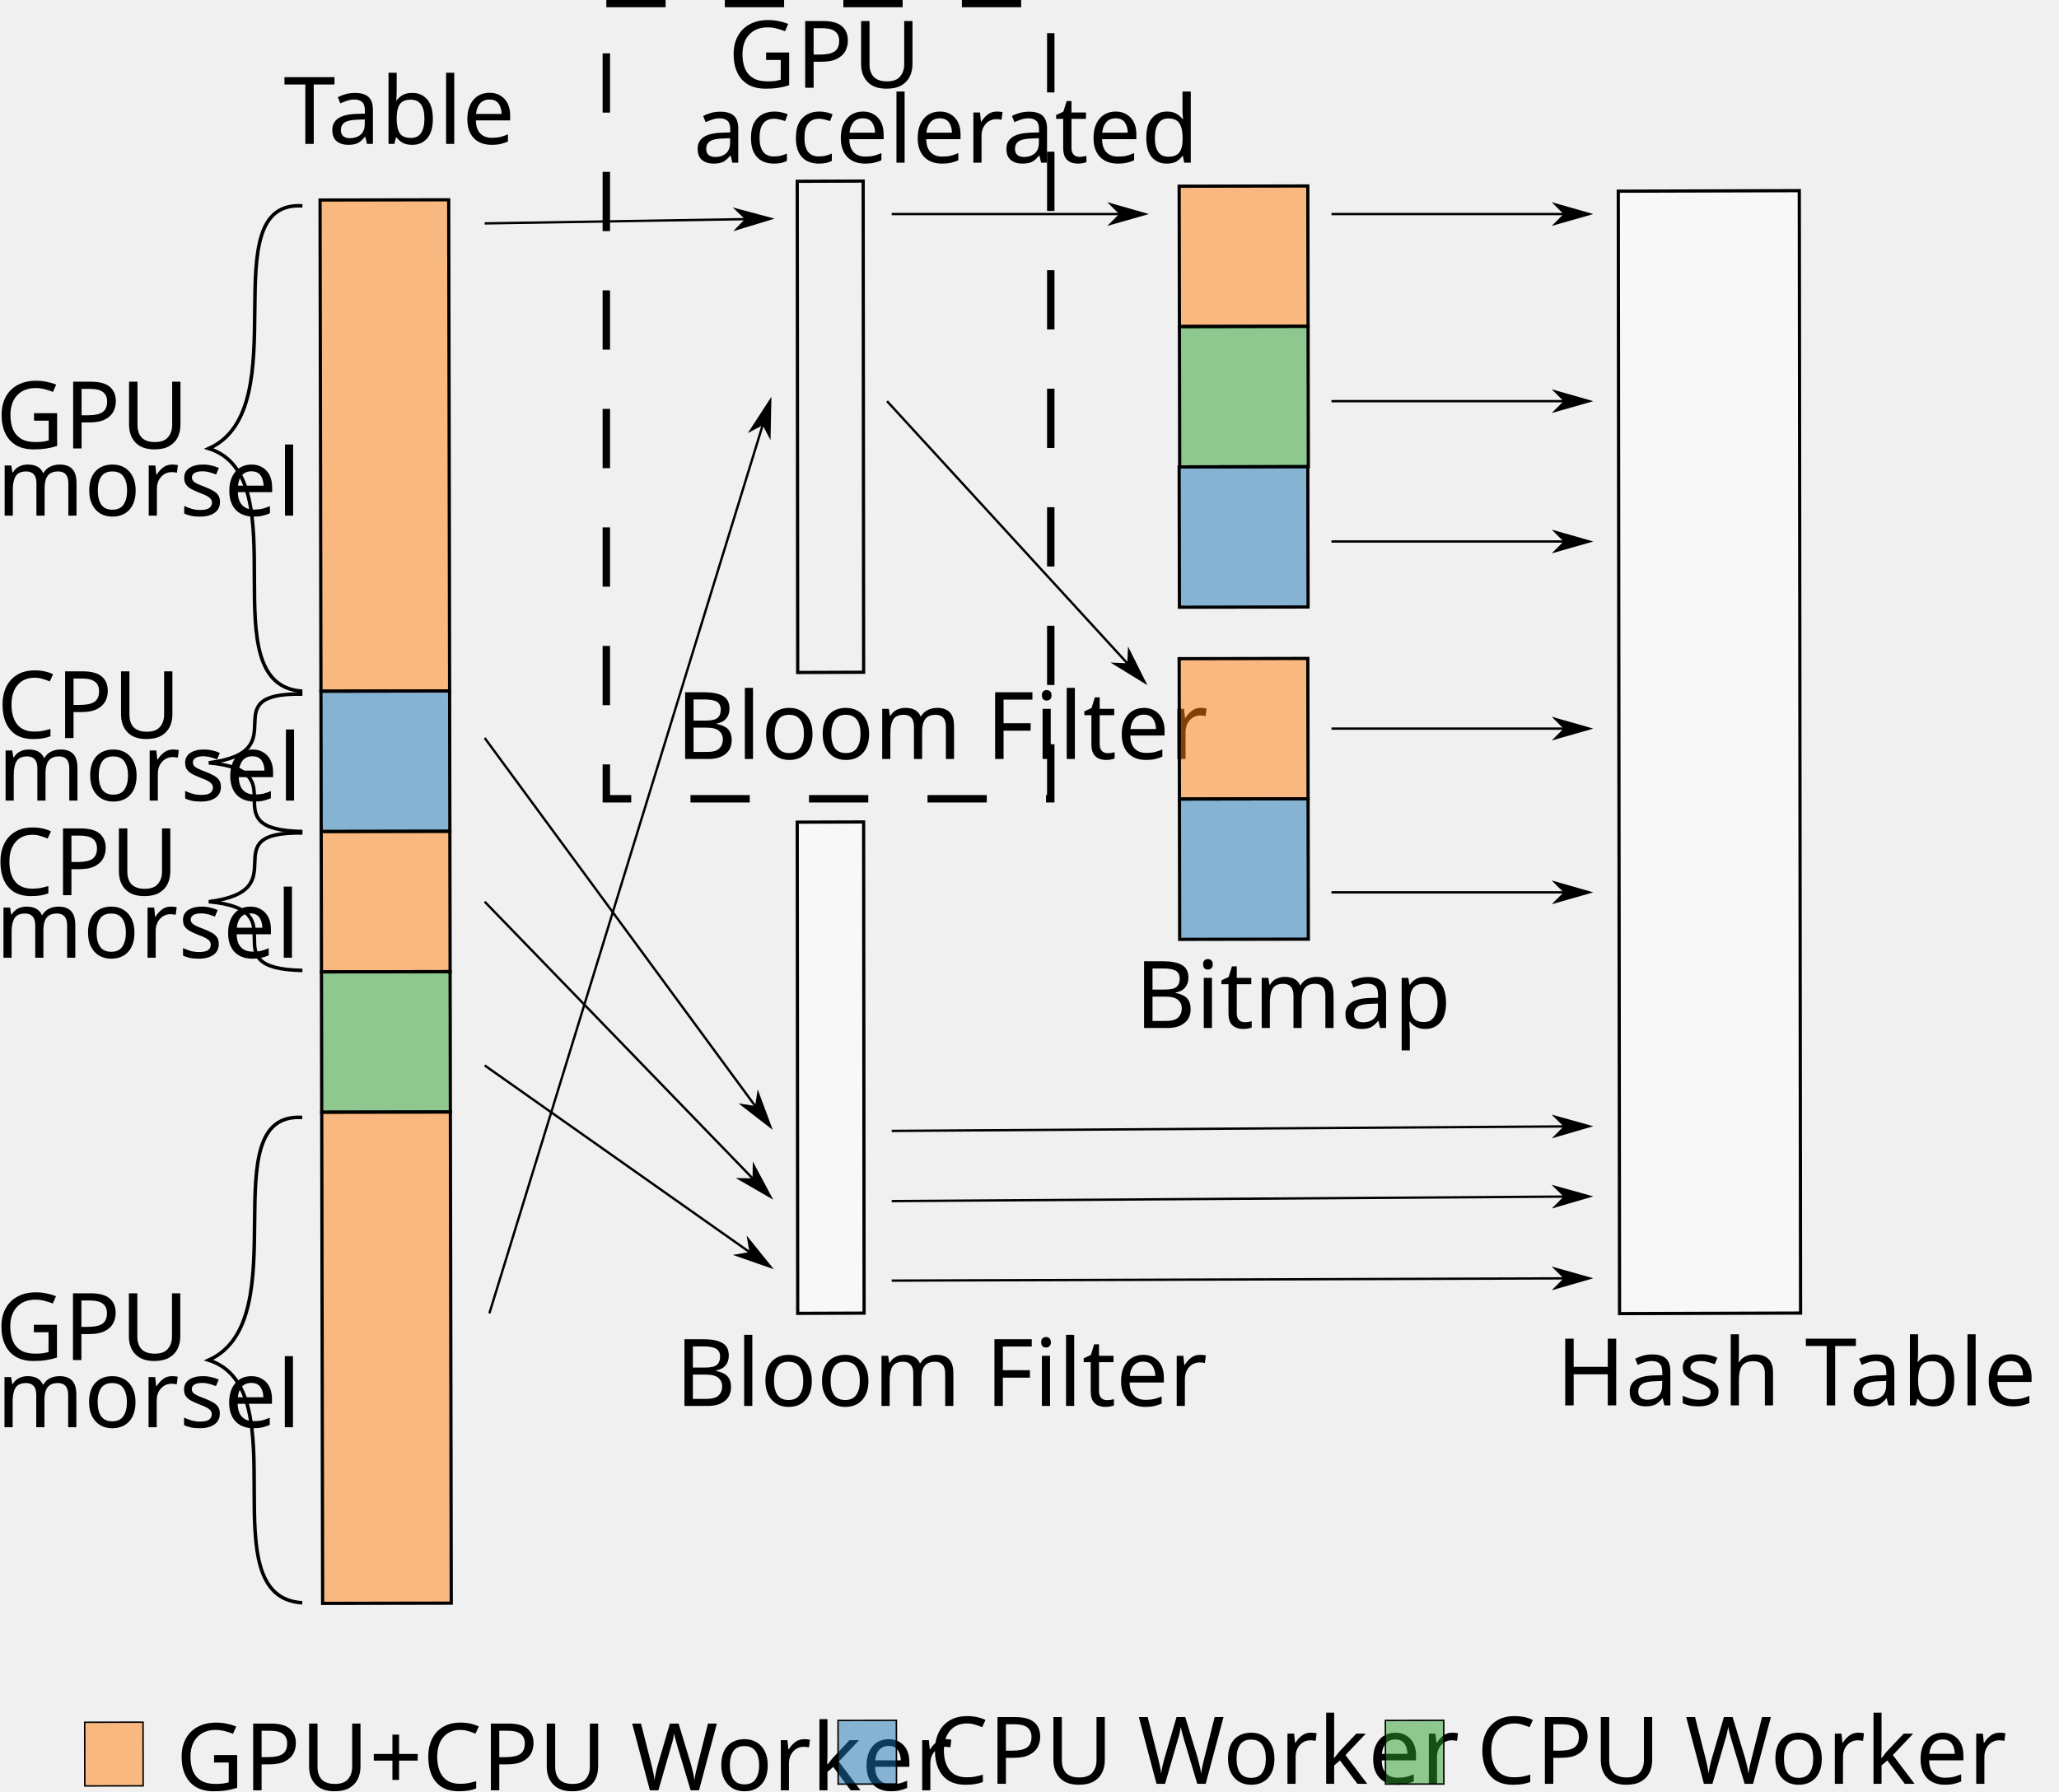
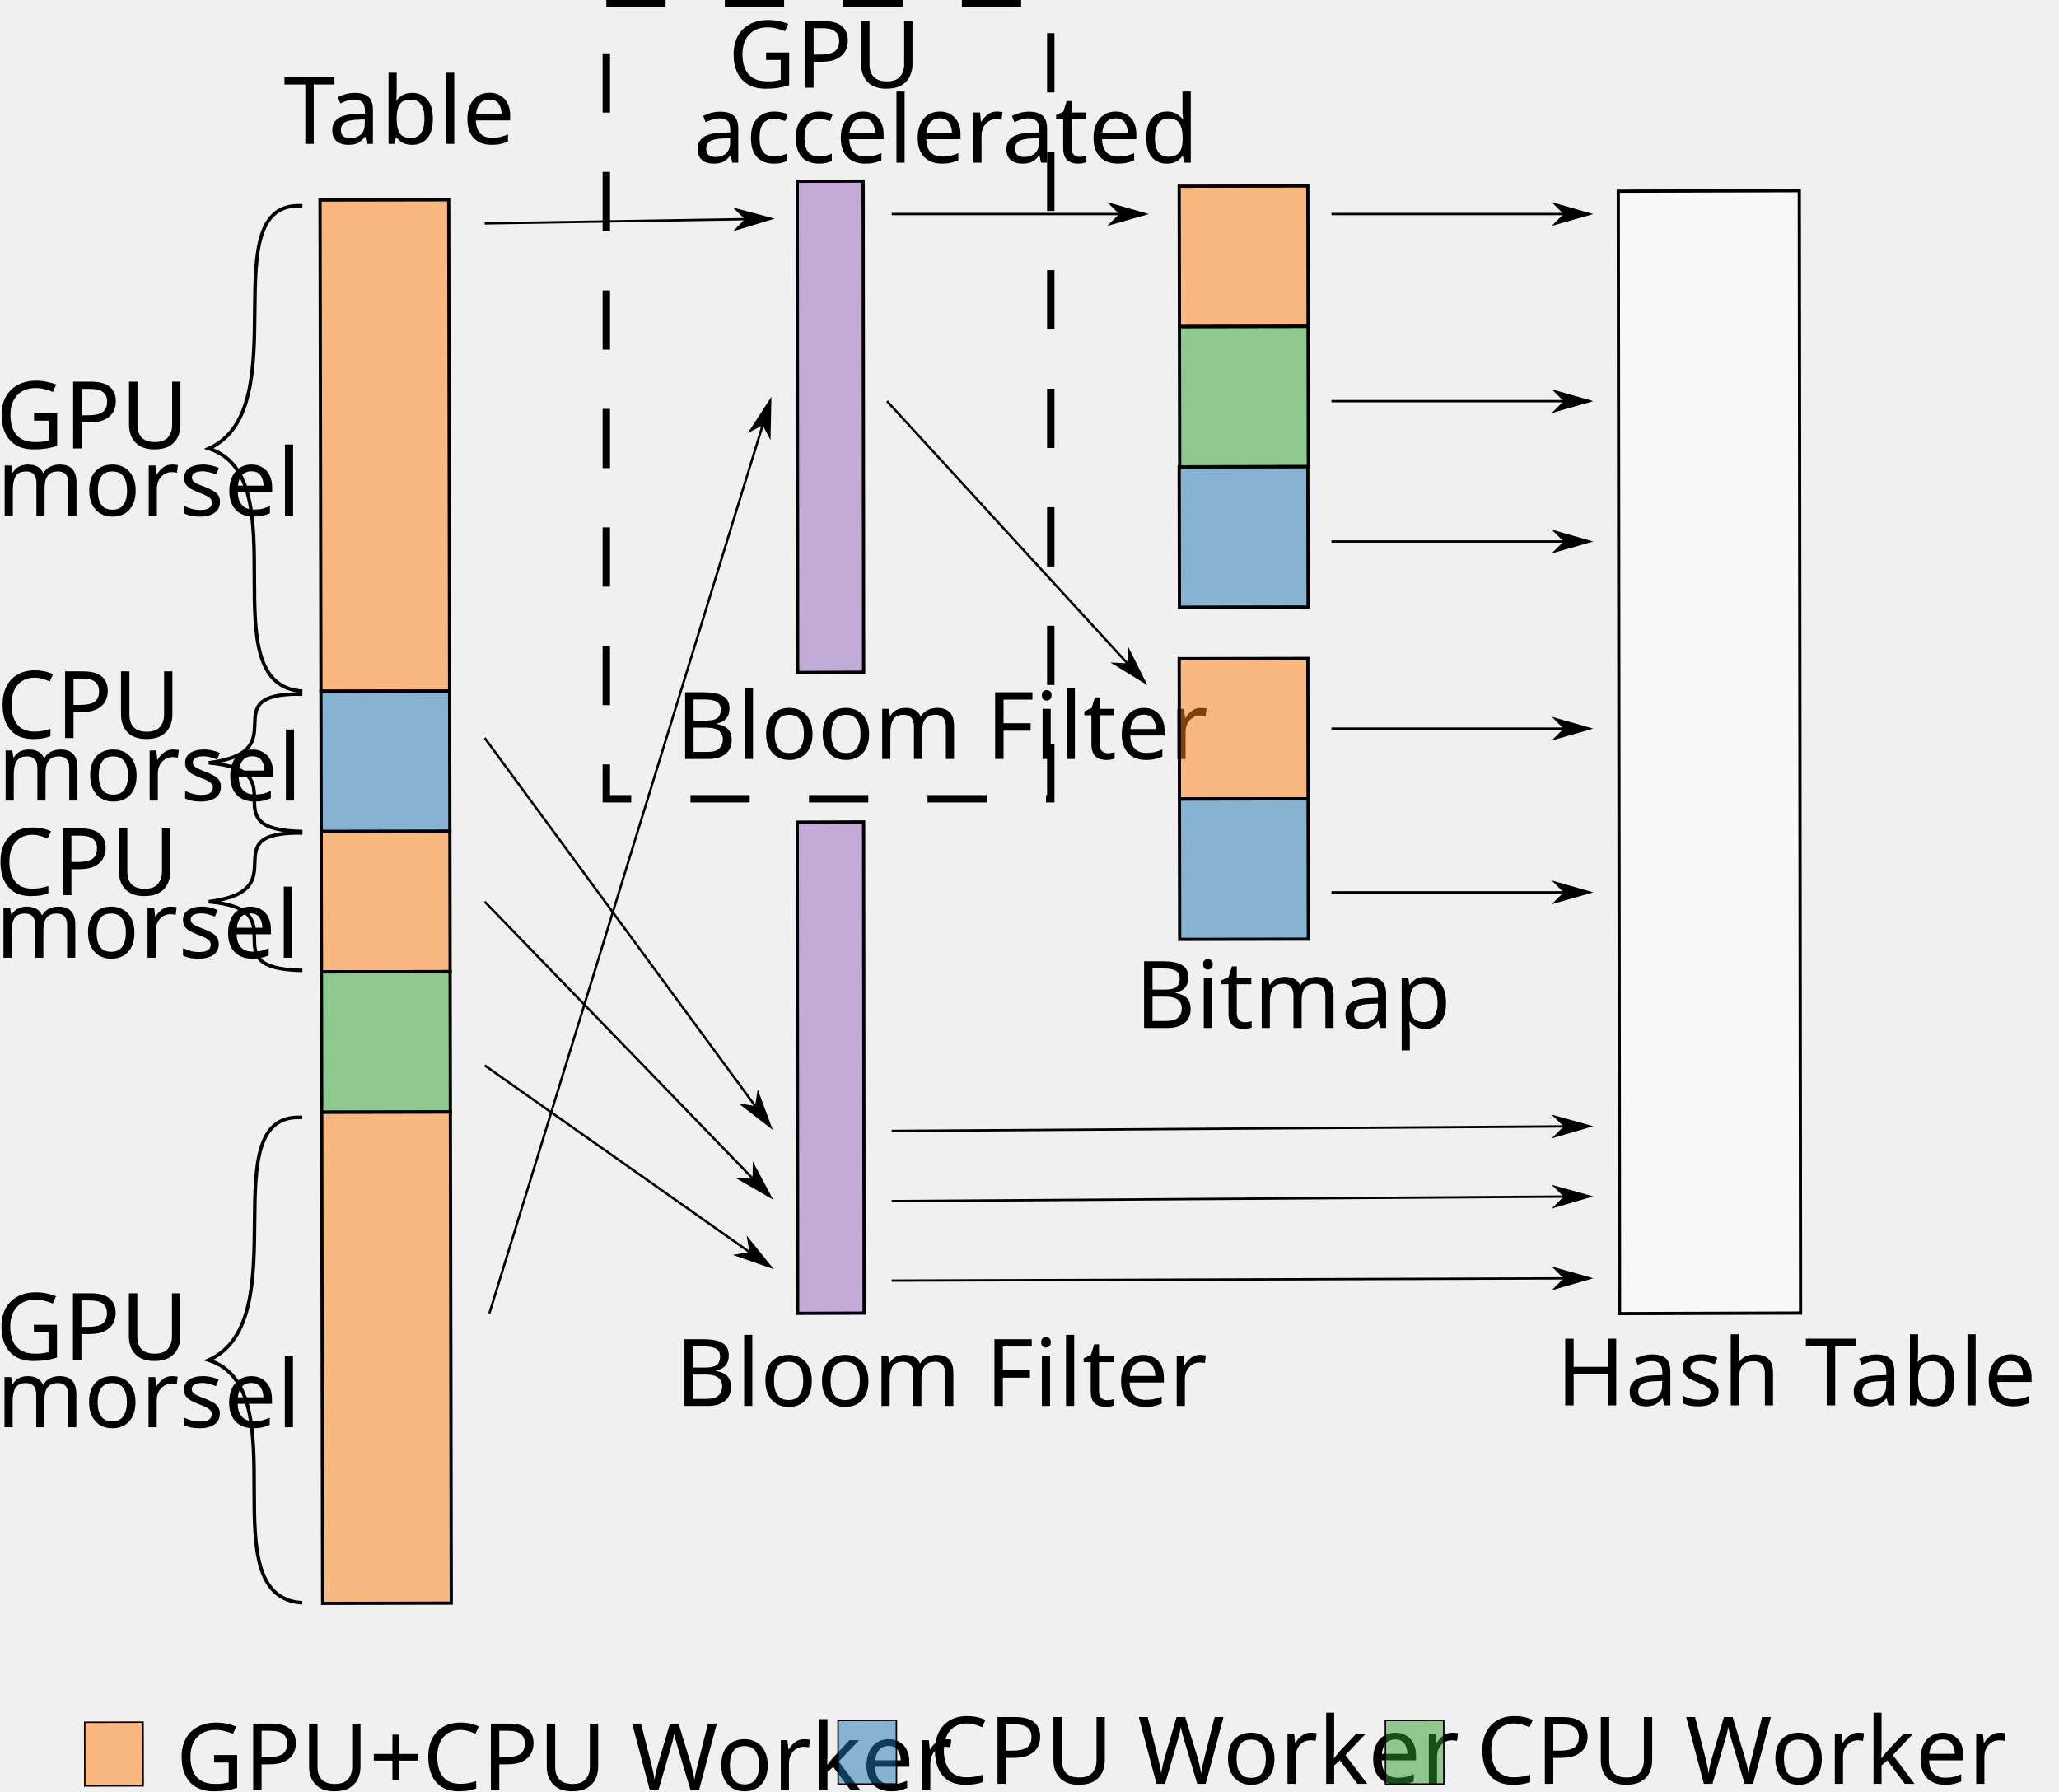
<svg xmlns="http://www.w3.org/2000/svg" width="232.894mm" height="202.67mm" viewBox="0 0 232.894 202.67" version="1.1" id="svg875">
  <defs id="defs869">
    <marker orient="auto" refY="0" refX="0" id="marker7326" style="overflow:visible">
      <path id="path7324" d="M 0,0 5,-5 -12.5,0 5,5 Z" style="fill:#000000;fill-opacity:1;fill-rule:evenodd;stroke:#000000;stroke-width:1pt;stroke-opacity:1" transform="matrix(-0.8,0,0,-0.8,-10,0)" />
    </marker>
    <marker orient="auto" refY="0" refX="0" id="marker7322" style="overflow:visible">
      <path id="path7320" d="M 0,0 5,-5 -12.5,0 5,5 Z" style="fill:#000000;fill-opacity:1;fill-rule:evenodd;stroke:#000000;stroke-width:1pt;stroke-opacity:1" transform="matrix(-0.8,0,0,-0.8,-10,0)" />
    </marker>
    <marker orient="auto" refY="0" refX="0" id="marker7318" style="overflow:visible">
      <path id="path7316" d="M 0,0 5,-5 -12.5,0 5,5 Z" style="fill:#000000;fill-opacity:1;fill-rule:evenodd;stroke:#000000;stroke-width:1pt;stroke-opacity:1" transform="matrix(-0.8,0,0,-0.8,-10,0)" />
    </marker>
    <marker orient="auto" refY="0" refX="0" id="marker7314" style="overflow:visible">
      <path id="path7312" d="M 0,0 5,-5 -12.5,0 5,5 Z" style="fill:#000000;fill-opacity:1;fill-rule:evenodd;stroke:#000000;stroke-width:1pt;stroke-opacity:1" transform="matrix(-0.8,0,0,-0.8,-10,0)" />
    </marker>
    <marker style="overflow:visible" id="marker12491" refX="0" refY="0" orient="auto">
      <path transform="matrix(-0.8,0,0,-0.8,-10,0)" style="fill:#000000;fill-opacity:1;fill-rule:evenodd;stroke:#000000;stroke-width:1pt;stroke-opacity:1" d="M 0,0 5,-5 -12.5,0 5,5 Z" id="path12489" />
    </marker>
    <marker style="overflow:visible" id="marker12427" refX="0" refY="0" orient="auto">
      <path transform="matrix(-0.8,0,0,-0.8,-10,0)" style="fill:#000000;fill-opacity:1;fill-rule:evenodd;stroke:#000000;stroke-width:1pt;stroke-opacity:1" d="M 0,0 5,-5 -12.5,0 5,5 Z" id="path12425" />
    </marker>
    <marker style="overflow:visible" id="marker12369" refX="0" refY="0" orient="auto">
      <path transform="matrix(-0.8,0,0,-0.8,-10,0)" style="fill:#000000;fill-opacity:1;fill-rule:evenodd;stroke:#000000;stroke-width:1pt;stroke-opacity:1" d="M 0,0 5,-5 -12.5,0 5,5 Z" id="path12367" />
    </marker>
    <marker style="overflow:visible" id="marker12317" refX="0" refY="0" orient="auto">
      <path transform="matrix(-0.8,0,0,-0.8,-10,0)" style="fill:#000000;fill-opacity:1;fill-rule:evenodd;stroke:#000000;stroke-width:1pt;stroke-opacity:1" d="M 0,0 5,-5 -12.5,0 5,5 Z" id="path12315" />
    </marker>
    <marker style="overflow:visible" id="marker12271" refX="0" refY="0" orient="auto">
      <path transform="matrix(-0.8,0,0,-0.8,-10,0)" style="fill:#000000;fill-opacity:1;fill-rule:evenodd;stroke:#000000;stroke-width:1pt;stroke-opacity:1" d="M 0,0 5,-5 -12.5,0 5,5 Z" id="path12269" />
    </marker>
    <marker orient="auto" refY="0" refX="0" id="marker11988" style="overflow:visible">
      <path id="path11986" d="M 0,0 5,-5 -12.5,0 5,5 Z" style="fill:#000000;fill-opacity:1;fill-rule:evenodd;stroke:#000000;stroke-width:1pt;stroke-opacity:1" transform="matrix(-0.8,0,0,-0.8,-10,0)" />
    </marker>
    <marker style="overflow:visible" id="marker6391" refX="0" refY="0" orient="auto">
      <path transform="matrix(-0.8,0,0,-0.8,-10,0)" style="fill:#000000;fill-opacity:1;fill-rule:evenodd;stroke:#000000;stroke-width:1pt;stroke-opacity:1" d="M 0,0 5,-5 -12.5,0 5,5 Z" id="path6389" />
    </marker>
    <marker style="overflow:visible" id="marker6363" refX="0" refY="0" orient="auto">
      <path transform="matrix(-0.8,0,0,-0.8,-10,0)" style="fill:#000000;fill-opacity:1;fill-rule:evenodd;stroke:#000000;stroke-width:1pt;stroke-opacity:1" d="M 0,0 5,-5 -12.5,0 5,5 Z" id="path6361" />
    </marker>
    <marker style="overflow:visible" id="marker6341" refX="0" refY="0" orient="auto">
      <path transform="matrix(-0.8,0,0,-0.8,-10,0)" style="fill:#000000;fill-opacity:1;fill-rule:evenodd;stroke:#000000;stroke-width:1pt;stroke-opacity:1" d="M 0,0 5,-5 -12.5,0 5,5 Z" id="path6339" />
    </marker>
    <marker orient="auto" refY="0" refX="0" id="Arrow1Lend" style="overflow:visible">
      <path id="path6060" d="M 0,0 5,-5 -12.5,0 5,5 Z" style="fill:#000000;fill-opacity:1;fill-rule:evenodd;stroke:#000000;stroke-width:1pt;stroke-opacity:1" transform="matrix(-0.8,0,0,-0.8,-10,0)" />
    </marker>
    <marker style="overflow:visible" id="marker12491-3" refX="0" refY="0" orient="auto">
      <path transform="matrix(-0.8,0,0,-0.8,-10,0)" style="fill:#000000;fill-opacity:1;fill-rule:evenodd;stroke:#000000;stroke-width:1pt;stroke-opacity:1" d="M 0,0 5,-5 -12.5,0 5,5 Z" id="path12489-2" />
    </marker>
    <marker style="overflow:visible" id="marker12271-3" refX="0" refY="0" orient="auto">
      <path transform="matrix(-0.8,0,0,-0.8,-10,0)" style="fill:#000000;fill-opacity:1;fill-rule:evenodd;stroke:#000000;stroke-width:1pt;stroke-opacity:1" d="M 0,0 5,-5 -12.5,0 5,5 Z" id="path12269-8" />
    </marker>
    <marker style="overflow:visible" id="marker12317-0" refX="0" refY="0" orient="auto">
      <path transform="matrix(-0.8,0,0,-0.8,-10,0)" style="fill:#000000;fill-opacity:1;fill-rule:evenodd;stroke:#000000;stroke-width:1pt;stroke-opacity:1" d="M 0,0 5,-5 -12.5,0 5,5 Z" id="path12315-6" />
    </marker>
    <marker style="overflow:visible" id="marker12317-0-3" refX="0" refY="0" orient="auto">
      <path transform="matrix(-0.8,0,0,-0.8,-10,0)" style="fill:#000000;fill-opacity:1;fill-rule:evenodd;stroke:#000000;stroke-width:1pt;stroke-opacity:1" d="M 0,0 5,-5 -12.5,0 5,5 Z" id="path12315-6-0" />
    </marker>
    <marker style="overflow:visible" id="marker12317-0-0" refX="0" refY="0" orient="auto">
      <path transform="matrix(-0.8,0,0,-0.8,-10,0)" style="fill:#000000;fill-opacity:1;fill-rule:evenodd;stroke:#000000;stroke-width:1pt;stroke-opacity:1" d="M 0,0 5,-5 -12.5,0 5,5 Z" id="path12315-6-04" />
    </marker>
    <marker style="overflow:visible" id="marker12317-0-0-4" refX="0" refY="0" orient="auto">
      <path transform="matrix(-0.8,0,0,-0.8,-10,0)" style="fill:#000000;fill-opacity:1;fill-rule:evenodd;stroke:#000000;stroke-width:1pt;stroke-opacity:1" d="M 0,0 5,-5 -12.5,0 5,5 Z" id="path12315-6-04-1" />
    </marker>
    <marker style="overflow:visible" id="marker12317-0-3-8" refX="0" refY="0" orient="auto">
      <path transform="matrix(-0.8,0,0,-0.8,-10,0)" style="fill:#000000;fill-opacity:1;fill-rule:evenodd;stroke:#000000;stroke-width:1pt;stroke-opacity:1" d="M 0,0 5,-5 -12.5,0 5,5 Z" id="path12315-6-0-5" />
    </marker>
    <marker style="overflow:visible" id="marker12491-3-9" refX="0" refY="0" orient="auto">
      <path transform="matrix(-0.8,0,0,-0.8,-10,0)" style="fill:#000000;fill-opacity:1;fill-rule:evenodd;stroke:#000000;stroke-width:1pt;stroke-opacity:1" d="M 0,0 5,-5 -12.5,0 5,5 Z" id="path12489-2-7" />
    </marker>
    <marker style="overflow:visible" id="marker12271-3-5" refX="0" refY="0" orient="auto">
      <path transform="matrix(-0.8,0,0,-0.8,-10,0)" style="fill:#000000;fill-opacity:1;fill-rule:evenodd;stroke:#000000;stroke-width:1pt;stroke-opacity:1" d="M 0,0 5,-5 -12.5,0 5,5 Z" id="path12269-8-3" />
    </marker>
    <marker style="overflow:visible" id="marker12317-0-8" refX="0" refY="0" orient="auto">
      <path transform="matrix(-0.8,0,0,-0.8,-10,0)" style="fill:#000000;fill-opacity:1;fill-rule:evenodd;stroke:#000000;stroke-width:1pt;stroke-opacity:1" d="M 0,0 5,-5 -12.5,0 5,5 Z" id="path12315-6-8" />
    </marker>
  </defs>
  <g id="layer1" transform="translate(-16.08519,5.024972)">
    <rect style="fill:none;fill-opacity:1;stroke:#000000;stroke-width:0.838;stroke-linecap:butt;stroke-miterlimit:4;stroke-dasharray:6.703, 6.703;stroke-dashoffset:0;stroke-opacity:1" id="rect8828" width="50.271" height="89.958" x="84.667" y="-4.625" />
    <rect style="fill:#ff7f0e;fill-opacity:0.502;stroke:#000000;stroke-width:0.363;stroke-linecap:butt;stroke-miterlimit:4;stroke-dasharray:none;stroke-dashoffset:0;stroke-opacity:1" id="rect871" width="55.562" height="14.552" x="17.696" y="-66.806" transform="rotate(89.89508)" />
    <rect style="fill:#1f77b4;fill-opacity:0.502;stroke:#000000;stroke-width:0.363;stroke-linecap:butt;stroke-miterlimit:4;stroke-dasharray:none;stroke-dashoffset:0;stroke-opacity:1" id="rect2220" width="15.875" height="14.552" x="73.258" y="-66.806" transform="rotate(89.89508)" />
    <rect style="fill:#ff7f0e;fill-opacity:0.502;stroke:#000000;stroke-width:0.363;stroke-linecap:butt;stroke-miterlimit:4;stroke-dasharray:none;stroke-dashoffset:0;stroke-opacity:1" id="rect2220-8" width="15.875" height="14.552" x="89.133" y="-66.806" transform="rotate(89.89508)" />
    <rect style="fill:#2ca02c;fill-opacity:0.502;stroke:#000000;stroke-width:0.363;stroke-linecap:butt;stroke-miterlimit:4;stroke-dasharray:none;stroke-dashoffset:0;stroke-opacity:1" id="rect2220-8-5" width="15.875" height="14.552" x="105.008" y="-66.806" transform="rotate(89.89508)" />
-     <rect style="fill:#ffffff;fill-opacity:0;stroke:#000000;stroke-width:0.363;stroke-linecap:butt;stroke-miterlimit:4;stroke-dasharray:none;stroke-dashoffset:0;stroke-opacity:1" id="rect871-8" width="55.562" height="7.458" x="15.863" y="-113.705" transform="matrix(9.3850847e-4,0.9999996,-0.9999936,0.00357319,0,0)" />
-     <rect style="fill:#ffffff;fill-opacity:0.502;stroke:#000000;stroke-width:0.363;stroke-linecap:butt;stroke-miterlimit:4;stroke-dasharray:none;stroke-dashoffset:0;stroke-opacity:1" id="rect871-8-0" width="55.562" height="7.51" x="88.356" y="-113.688" transform="matrix(9.4507447e-4,0.9999995,-0.9999937,0.00354836,0,0)" />
+     <rect style="fill:#9467bd;fill-opacity:0.502;stroke:#000000;stroke-width:0.363;stroke-linecap:butt;stroke-miterlimit:4;stroke-dasharray:none;stroke-dashoffset:0;stroke-opacity:1" id="rect871-8" width="55.562" height="7.458" x="15.863" y="-113.705" transform="matrix(9.3850847e-4,0.9999996,-0.9999936,0.00357319,0,0)" />
+     <rect style="fill:#9467bd;fill-opacity:0.502;stroke:#000000;stroke-width:0.363;stroke-linecap:butt;stroke-miterlimit:4;stroke-dasharray:none;stroke-dashoffset:0;stroke-opacity:1" id="rect871-8-0" width="55.562" height="7.51" x="88.356" y="-113.688" transform="matrix(9.4507447e-4,0.9999995,-0.9999937,0.00354836,0,0)" />
    <path style="fill:none;stroke:#000000;stroke-width:0.4;stroke-linecap:butt;stroke-linejoin:miter;stroke-miterlimit:4;stroke-dasharray:none;stroke-opacity:1" d="M 50.29,89.038 C 39.581,88.852 50.038,82.189 39.707,81.264 49.912,79.968 39.833,73.304 50.29,73.49" id="path6952-1" />
    <path style="fill:none;stroke:#000000;stroke-width:0.4;stroke-linecap:butt;stroke-linejoin:miter;stroke-miterlimit:4;stroke-dasharray:none;stroke-opacity:1" d="M 50.29,104.749 C 39.581,104.564 50.038,97.9 39.707,96.975 49.912,95.679 39.833,89.016 50.29,89.201" id="path6952-1-3" />
    <path style="fill:none;stroke:#000000;stroke-width:0.265;stroke-linecap:butt;stroke-linejoin:miter;stroke-miterlimit:4;stroke-dasharray:none;stroke-opacity:1;marker-end:url(#marker6363)" d="M 70.908,20.246 103.188,19.717" id="path6049" />
    <path style="fill:none;stroke:#000000;stroke-width:0.265;stroke-linecap:butt;stroke-linejoin:miter;stroke-miterlimit:4;stroke-dasharray:none;stroke-opacity:1;marker-end:url(#marker6341)" d="M 70.908,78.454 103.188,122.375" id="path6051" />
    <path style="fill:none;stroke:#000000;stroke-width:0.265;stroke-linecap:butt;stroke-linejoin:miter;stroke-miterlimit:4;stroke-dasharray:none;stroke-opacity:1;marker-end:url(#Arrow1Lend)" d="M 70.908,96.975 103.188,130.313" id="path6053" />
    <path style="fill:none;stroke:#000000;stroke-width:0.265;stroke-linecap:butt;stroke-linejoin:miter;stroke-miterlimit:4;stroke-dasharray:none;stroke-opacity:1;marker-end:url(#marker6391)" d="M 70.908,115.496 103.188,138.25" id="path6055" />
    <g id="g11946">
      <path id="path6952" d="M 50.29,73.163 C 39.581,72.509 50.038,48.98 39.707,45.712 49.912,41.137 39.833,17.609 50.29,18.262" style="fill:none;stroke:#000000;stroke-width:0.4;stroke-linecap:butt;stroke-linejoin:miter;stroke-miterlimit:4;stroke-dasharray:none;stroke-opacity:1" />
      <text id="text6576" y="45.7" x="15.625" style="font-style:normal;font-weight:normal;font-size:10.583px;line-height:1.25;font-family:sans-serif;letter-spacing:0px;word-spacing:0px;fill:#000000;fill-opacity:1;stroke:none;stroke-width:0.265" xml:space="preserve">
        <tspan style="stroke-width:0.265" y="45.7" x="15.625" id="tspan6574">GPU</tspan>
      </text>
      <text id="text6576-8" y="53.305" x="15.706" style="font-style:normal;font-weight:normal;font-size:10.583px;line-height:1.25;font-family:sans-serif;letter-spacing:0px;word-spacing:0px;fill:#000000;fill-opacity:1;stroke:none;stroke-width:0.265" xml:space="preserve">
        <tspan style="stroke-width:0.265" y="53.305" x="15.706" id="tspan6574-5">morsel</tspan>
      </text>
    </g>
    <text xml:space="preserve" style="font-style:normal;font-weight:normal;font-size:10.583px;line-height:1.25;font-family:sans-serif;letter-spacing:0px;word-spacing:0px;fill:#000000;fill-opacity:1;stroke:none;stroke-width:0.265" x="15.731" y="78.465" id="text6576-5">
      <tspan id="tspan6574-2" x="15.731" y="78.465" style="stroke-width:0.265">CPU</tspan>
    </text>
    <text xml:space="preserve" style="font-style:normal;font-weight:normal;font-size:10.583px;line-height:1.25;font-family:sans-serif;letter-spacing:0px;word-spacing:0px;fill:#000000;fill-opacity:1;stroke:none;stroke-width:0.265" x="15.812" y="85.541" id="text6576-8-6">
      <tspan id="tspan6574-5-1" x="15.812" y="85.541" style="stroke-width:0.265">morsel</tspan>
    </text>
    <text xml:space="preserve" style="font-style:normal;font-weight:normal;font-size:10.583px;line-height:1.25;font-family:sans-serif;letter-spacing:0px;word-spacing:0px;fill:#000000;fill-opacity:1;stroke:none;stroke-width:0.265" x="15.491" y="96.236" id="text6576-5-2">
      <tspan id="tspan6574-2-1" x="15.491" y="96.236" style="stroke-width:0.265">CPU</tspan>
    </text>
    <text xml:space="preserve" style="font-style:normal;font-weight:normal;font-size:10.583px;line-height:1.25;font-family:sans-serif;letter-spacing:0px;word-spacing:0px;fill:#000000;fill-opacity:1;stroke:none;stroke-width:0.265" x="15.571" y="103.313" id="text6576-8-6-2">
      <tspan id="tspan6574-5-1-1" x="15.571" y="103.313" style="stroke-width:0.265">morsel</tspan>
    </text>
    <text xml:space="preserve" style="font-style:normal;font-weight:normal;font-size:10.583px;line-height:1.25;font-family:sans-serif;letter-spacing:0px;word-spacing:0px;fill:#000000;fill-opacity:1;stroke:none;stroke-width:0.265" x="192.099" y="153.956" id="text8113">
      <tspan id="tspan8111" x="192.099" y="153.956" style="stroke-width:0.265">Hash Table</tspan>
    </text>
    <rect style="fill:#ff7f0e;fill-opacity:0.502;stroke:#000000;stroke-width:0.363;stroke-linecap:butt;stroke-miterlimit:4;stroke-dasharray:none;stroke-dashoffset:0;stroke-opacity:1" id="rect871-5" width="55.562" height="14.552" x="120.883" y="-66.806" transform="rotate(89.89508)" />
    <g transform="translate(-0.019369,103.121)" id="g11946-8">
      <path id="path6952-5" d="M 50.29,73.163 C 39.581,72.509 50.038,48.98 39.707,45.712 49.912,41.137 39.833,17.609 50.29,18.262" style="fill:none;stroke:#000000;stroke-width:0.4;stroke-linecap:butt;stroke-linejoin:miter;stroke-miterlimit:4;stroke-dasharray:none;stroke-opacity:1" />
      <text id="text6576-6" y="45.7" x="15.625" style="font-style:normal;font-weight:normal;font-size:10.583px;line-height:1.25;font-family:sans-serif;letter-spacing:0px;word-spacing:0px;fill:#000000;fill-opacity:1;stroke:none;stroke-width:0.265" xml:space="preserve">
        <tspan style="stroke-width:0.265" y="45.7" x="15.625" id="tspan6574-3">GPU</tspan>
      </text>
      <text id="text6576-8-62" y="53.305" x="15.706" style="font-style:normal;font-weight:normal;font-size:10.583px;line-height:1.25;font-family:sans-serif;letter-spacing:0px;word-spacing:0px;fill:#000000;fill-opacity:1;stroke:none;stroke-width:0.265" xml:space="preserve">
        <tspan style="stroke-width:0.265" y="53.305" x="15.706" id="tspan6574-5-18">morsel</tspan>
      </text>
    </g>
    <path style="fill:none;stroke:#000000;stroke-width:0.265;stroke-linecap:butt;stroke-linejoin:miter;stroke-miterlimit:4;stroke-dasharray:none;stroke-opacity:1;marker-end:url(#marker11988)" d="M 71.437,143.542 103.188,40.354" id="path11978" />
    <text xml:space="preserve" style="font-style:normal;font-weight:normal;font-size:10.583px;line-height:1.25;font-family:sans-serif;letter-spacing:0px;word-spacing:0px;fill:#000000;fill-opacity:1;stroke:none;stroke-width:0.265" x="35.988" y="197.495" id="text12034">
      <tspan id="tspan12032" x="35.988" y="197.495" style="stroke-width:0.265">GPU+CPU Worker </tspan>
    </text>
    <rect style="fill:#ff7f0e;fill-opacity:0.502;stroke:#000000;stroke-width:0.165;stroke-linecap:butt;stroke-miterlimit:4;stroke-dasharray:none;stroke-dashoffset:0;stroke-opacity:1" id="rect2220-8-7" width="7.202" height="6.601" x="189.845" y="-31.918" transform="rotate(89.89508)" />
    <path style="fill:none;stroke:#000000;stroke-width:0.265px;stroke-linecap:butt;stroke-linejoin:miter;stroke-opacity:1;marker-end:url(#marker12317)" d="m 116.946,122.904 78.846,-0.529" id="path12253" />
    <path style="fill:none;stroke:#000000;stroke-width:0.265px;stroke-linecap:butt;stroke-linejoin:miter;stroke-opacity:1;marker-end:url(#marker12271)" d="m 116.946,130.842 78.846,-0.529" id="path12255" />
    <path style="fill:none;stroke:#000000;stroke-width:0.265px;stroke-linecap:butt;stroke-linejoin:miter;stroke-opacity:1;marker-end:url(#marker12491)" d="m 116.946,139.838 78.846,-0.265" id="path12257" />
    <path style="fill:none;stroke:#000000;stroke-width:0.265px;stroke-linecap:butt;stroke-linejoin:miter;stroke-opacity:1;marker-end:url(#marker12369)" d="m 116.946,19.188 28.575,10e-6" id="path12259" />
    <path style="fill:none;stroke:#000000;stroke-width:0.265px;stroke-linecap:butt;stroke-linejoin:miter;stroke-opacity:1;marker-end:url(#marker12427)" d="m 116.417,40.354 29.104,31.75" id="path12261" />
    <rect style="fill:#ffffff;fill-opacity:0.502;stroke:#000000;stroke-width:0.363;stroke-linecap:butt;stroke-miterlimit:4;stroke-dasharray:none;stroke-dashoffset:0;stroke-opacity:1" id="rect871-8-0-7-1" width="126.966" height="20.475" x="17.195" y="-219.586" transform="matrix(0.00112756,0.9999994,-0.9999956,0.00297409,0,0)" />
    <text xml:space="preserve" style="font-style:normal;font-weight:normal;font-size:10.583px;line-height:1.25;font-family:sans-serif;letter-spacing:0px;word-spacing:0px;fill:#000000;fill-opacity:1;stroke:none;stroke-width:0.265" x="92.552" y="80.834" id="text11839">
      <tspan id="tspan11837" x="92.552" y="80.834" style="stroke-width:0.265">Bloom Filter</tspan>
    </text>
    <text xml:space="preserve" style="font-style:normal;font-weight:normal;font-size:10.583px;line-height:1.25;font-family:sans-serif;letter-spacing:0px;word-spacing:0px;fill:#000000;fill-opacity:1;stroke:none;stroke-width:0.265" x="92.471" y="154.016" id="text11839-4">
      <tspan id="tspan11837-8" x="92.471" y="154.016" style="stroke-width:0.265">Bloom Filter</tspan>
    </text>
    <text xml:space="preserve" style="font-style:normal;font-weight:normal;font-size:10.583px;line-height:1.25;font-family:sans-serif;letter-spacing:0px;word-spacing:0px;fill:#000000;fill-opacity:1;stroke:none;stroke-width:0.265" x="121.197" y="196.759" id="text12034-4">
      <tspan id="tspan12032-4" x="121.197" y="196.759" style="stroke-width:0.265">CPU Worker </tspan>
    </text>
    <rect style="fill:#1f77b4;fill-opacity:0.502;stroke:#000000;stroke-width:0.165;stroke-linecap:butt;stroke-miterlimit:4;stroke-dasharray:none;stroke-dashoffset:0;stroke-opacity:1" id="rect2220-8-7-6" width="7.202" height="6.601" x="189.794" y="-117.128" transform="rotate(89.89508)" />
    <text xml:space="preserve" style="font-style:normal;font-weight:normal;font-size:10.583px;line-height:1.25;font-family:sans-serif;letter-spacing:0px;word-spacing:0px;fill:#000000;fill-opacity:1;stroke:none;stroke-width:0.265" x="183.11" y="196.759" id="text12034-4-8">
      <tspan id="tspan12032-4-1" x="183.11" y="196.759" style="stroke-width:0.265">CPU Worker </tspan>
    </text>
    <rect style="fill:#2ca02c;fill-opacity:0.502;stroke:#000000;stroke-width:0.165;stroke-linecap:butt;stroke-miterlimit:4;stroke-dasharray:none;stroke-dashoffset:0;stroke-opacity:1" id="rect2220-8-7-6-5" width="7.202" height="6.601" x="189.907" y="-179.04" transform="rotate(89.89508)" />
    <text xml:space="preserve" style="font-style:normal;font-weight:normal;font-size:10.583px;line-height:1.25;font-family:sans-serif;letter-spacing:0px;word-spacing:0px;fill:#000000;fill-opacity:1;stroke:none;stroke-width:0.265" x="48.154" y="11.25" id="text17644">
      <tspan id="tspan17642" x="48.154" y="11.25" style="stroke-width:0.265">Table</tspan>
    </text>
    <rect style="fill:#ff7f0e;fill-opacity:0.502;stroke:#000000;stroke-width:0.363;stroke-linecap:butt;stroke-miterlimit:4;stroke-dasharray:none;stroke-dashoffset:0;stroke-opacity:1" id="rect2220-9" width="15.875" height="14.552" x="69.759" y="-163.885" transform="rotate(89.89508)" />
    <rect style="fill:#1f77b4;fill-opacity:0.502;stroke:#000000;stroke-width:0.363;stroke-linecap:butt;stroke-miterlimit:4;stroke-dasharray:none;stroke-dashoffset:0;stroke-opacity:1" id="rect2220-8-2" width="15.875" height="14.552" x="85.634" y="-163.885" transform="rotate(89.89508)" />
    <rect style="fill:#ff7f0e;fill-opacity:0.502;stroke:#000000;stroke-width:0.363;stroke-linecap:butt;stroke-miterlimit:4;stroke-dasharray:none;stroke-dashoffset:0;stroke-opacity:1" id="rect2220-9-7" width="15.875" height="14.552" x="16.313" y="-163.983" transform="rotate(89.89508)" />
    <rect style="fill:#2ca02c;fill-opacity:0.502;stroke:#000000;stroke-width:0.363;stroke-linecap:butt;stroke-miterlimit:4;stroke-dasharray:none;stroke-dashoffset:0;stroke-opacity:1" id="rect2220-8-2-7" width="15.875" height="14.552" x="32.188" y="-163.983" transform="rotate(89.89508)" />
    <rect style="fill:#1f77b4;fill-opacity:0.502;stroke:#000000;stroke-width:0.363;stroke-linecap:butt;stroke-miterlimit:4;stroke-dasharray:none;stroke-dashoffset:0;stroke-opacity:1" id="rect2220-8-5-2" width="15.875" height="14.552" x="48.063" y="-163.925" transform="rotate(89.89508)" />
    <path style="fill:none;stroke:#000000;stroke-width:0.265;stroke-linecap:butt;stroke-linejoin:miter;stroke-miterlimit:4;stroke-dasharray:none;stroke-opacity:1;marker-end:url(#marker7322)" d="m 166.688,19.188 29.104,1e-6" id="path7290" />
    <path style="fill:none;stroke:#000000;stroke-width:0.265;stroke-linecap:butt;stroke-linejoin:miter;stroke-miterlimit:4;stroke-dasharray:none;stroke-opacity:1;marker-end:url(#marker7318)" d="m 166.688,40.354 29.104,10e-7" id="path7292" />
    <path style="fill:none;stroke:#000000;stroke-width:0.265;stroke-linecap:butt;stroke-linejoin:miter;stroke-miterlimit:4;stroke-dasharray:none;stroke-opacity:1;marker-end:url(#marker7314)" d="m 166.688,56.229 29.104,10e-7" id="path7294" />
    <path style="fill:none;stroke:#000000;stroke-width:0.265;stroke-linecap:butt;stroke-linejoin:miter;stroke-miterlimit:4;stroke-dasharray:none;stroke-opacity:1;marker-end:url(#marker12317-0-0)" d="m 166.688,77.396 29.104,2e-6" id="path7296" />
    <path style="fill:none;stroke:#000000;stroke-width:0.265;stroke-linecap:butt;stroke-linejoin:miter;stroke-miterlimit:4;stroke-dasharray:none;stroke-opacity:1;marker-end:url(#marker7326)" d="m 166.688,95.917 29.104,2e-6" id="path7298" />
    <text xml:space="preserve" style="font-style:normal;font-weight:normal;font-size:10.583px;line-height:1.25;font-family:sans-serif;letter-spacing:0px;word-spacing:0px;fill:#000000;fill-opacity:1;stroke:none;stroke-width:0.265" x="98.425" y="4.9" id="text8842">
      <tspan id="tspan8840" x="98.425" y="4.9" style="stroke-width:0.265">GPU</tspan>
    </text>
    <text xml:space="preserve" style="font-style:normal;font-weight:normal;font-size:10.583px;line-height:1.25;font-family:sans-serif;letter-spacing:0px;word-spacing:0px;fill:#000000;fill-opacity:1;stroke:none;stroke-width:0.265" x="144.462" y="111.263" id="text8855">
      <tspan id="tspan8853" x="144.462" y="111.263" style="stroke-width:0.265">Bitmap</tspan>
    </text>
    <text xml:space="preserve" style="font-style:normal;font-weight:normal;font-size:10.583px;line-height:1.25;font-family:sans-serif;letter-spacing:0px;word-spacing:0px;fill:#000000;fill-opacity:1;stroke:none;stroke-width:0.265" x="94.511" y="13.377" id="text8842-8">
      <tspan id="tspan8840-9" x="94.511" y="13.377" style="stroke-width:0.265">accelerated</tspan>
    </text>
  </g>
</svg>
